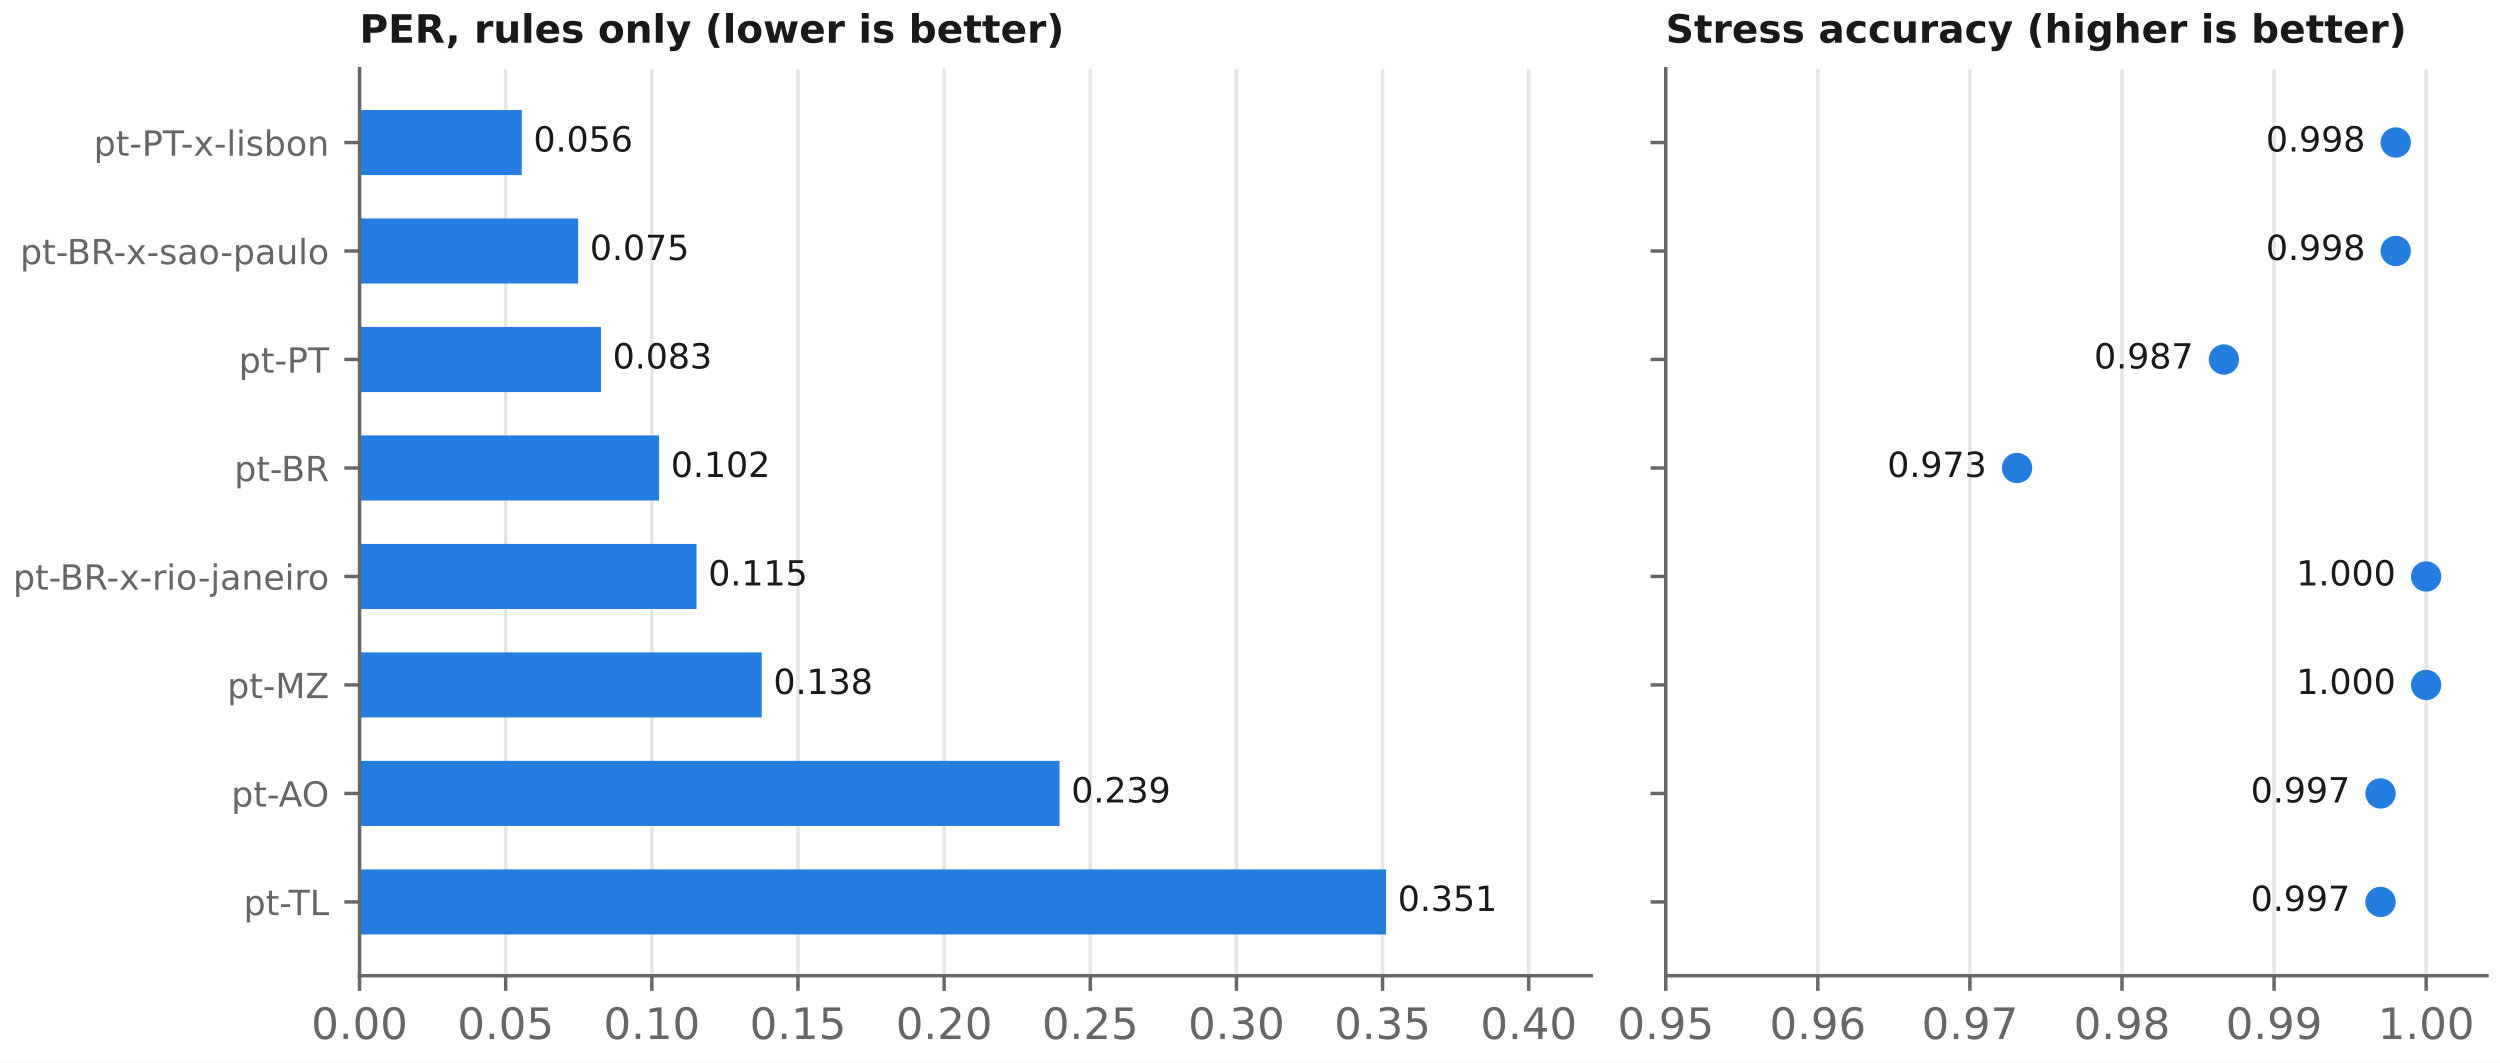
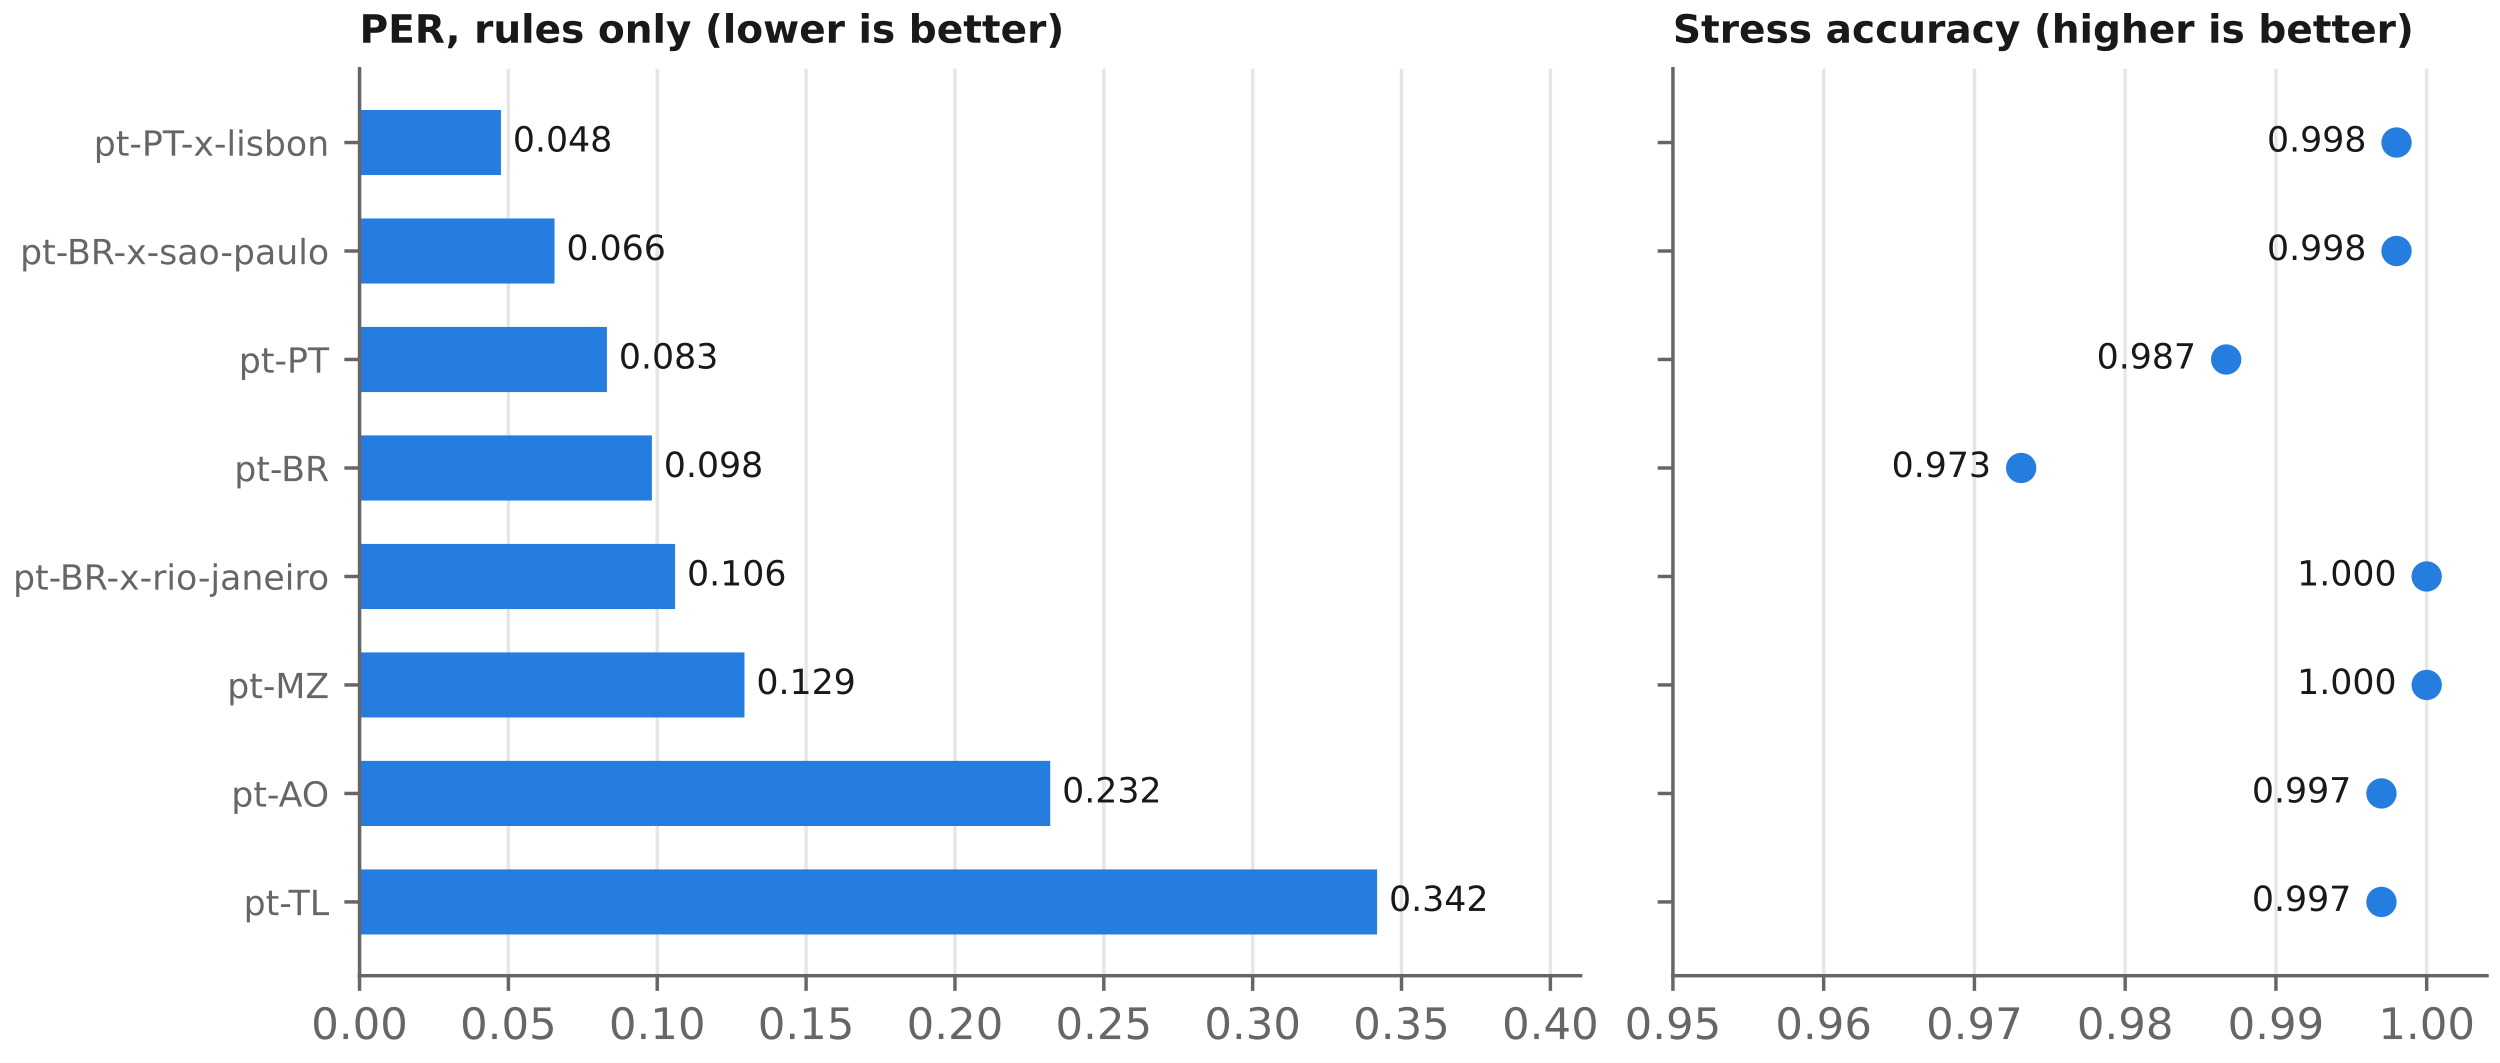
<svg xmlns="http://www.w3.org/2000/svg" xmlns:xlink="http://www.w3.org/1999/xlink" width="576pt" height="244.8pt" viewBox="0 0 576 244.8" version="1.1">
  <defs>
    <style type="text/css">*{stroke-linejoin: round; stroke-linecap: butt}</style>
  </defs>
  <g id="figure_1">
    <g id="patch_1">
      <path d="M 0 244.8  L 576 244.8  L 576 0  L 0 0  z " style="fill: #ffffff" />
    </g>
    <g id="axes_1">
      <g id="patch_2">
-         <path d="M 82.836 224.8  L 366.654 224.8  L 366.654 15.839  L 82.836 15.839  z " style="fill: #ffffff" />
+         <path d="M 82.836 224.8  L 364.176 224.8  L 364.176 15.839  L 82.836 15.839  z " style="fill: #ffffff" />
      </g>
      <g id="matplotlib.axis_1">
        <g id="xtick_1">
          <g id="line2d_1">
-             <path d="M 82.836 224.8  L 82.836 15.839  " clip-path="url(#pa067309604)" style="fill: none; stroke: #e6e6e6; stroke-width: 0.8; stroke-linecap: square" />
+             <path d="M 82.836 224.8  L 82.836 15.839  " clip-path="url(#p4ce81a3089)" style="fill: none; stroke: #e6e6e6; stroke-width: 0.8; stroke-linecap: square" />
          </g>
          <g id="line2d_2">
            <defs>
              <path id="m0db574f044" d="M 0 0  L 0 3.5  " style="stroke: #666666; stroke-width: 0.8" />
            </defs>
            <g>
              <use xlink:href="#m0db574f044" x="82.836" y="224.8" style="fill: #666666; stroke: #666666; stroke-width: 0.8" />
            </g>
          </g>
          <g id="text_1">
            <text style="font-size: 10px; font-family: 'DejaVu Sans', 'Bitstream Vera Sans', 'Computer Modern Sans Serif', 'Lucida Grande', 'Verdana', 'Geneva', 'Lucid', 'Arial', 'Helvetica', 'Avant Garde', sans-serif; text-anchor: middle; fill: #666666" x="82.836" y="239.397" transform="rotate(-0 82.83649 239.3974)">0.00</text>
          </g>
        </g>
        <g id="xtick_2">
          <g id="line2d_3">
-             <path d="M 116.509 224.8  L 116.509 15.839  " clip-path="url(#pa067309604)" style="fill: none; stroke: #e6e6e6; stroke-width: 0.8; stroke-linecap: square" />
+             <path d="M 117.133 224.8  L 117.133 15.839  " clip-path="url(#p4ce81a3089)" style="fill: none; stroke: #e6e6e6; stroke-width: 0.8; stroke-linecap: square" />
          </g>
          <g id="line2d_4">
            <g>
-               <use xlink:href="#m0db574f044" x="116.509" y="224.8" style="fill: #666666; stroke: #666666; stroke-width: 0.8" />
+               <use xlink:href="#m0db574f044" x="117.133" y="224.8" style="fill: #666666; stroke: #666666; stroke-width: 0.8" />
            </g>
          </g>
          <g id="text_2">
-             <text style="font-size: 10px; font-family: 'DejaVu Sans', 'Bitstream Vera Sans', 'Computer Modern Sans Serif', 'Lucida Grande', 'Verdana', 'Geneva', 'Lucid', 'Arial', 'Helvetica', 'Avant Garde', sans-serif; text-anchor: middle; fill: #666666" x="116.509" y="239.397" transform="rotate(-0 116.5089 239.3974)">0.05</text>
+             <text style="font-size: 10px; font-family: 'DejaVu Sans', 'Bitstream Vera Sans', 'Computer Modern Sans Serif', 'Lucida Grande', 'Verdana', 'Geneva', 'Lucid', 'Arial', 'Helvetica', 'Avant Garde', sans-serif; text-anchor: middle; fill: #666666" x="117.133" y="239.397" transform="rotate(-0 117.1328 239.3974)">0.05</text>
          </g>
        </g>
        <g id="xtick_3">
          <g id="line2d_5">
-             <path d="M 150.181 224.8  L 150.181 15.839  " clip-path="url(#pa067309604)" style="fill: none; stroke: #e6e6e6; stroke-width: 0.8; stroke-linecap: square" />
+             <path d="M 151.429 224.8  L 151.429 15.839  " clip-path="url(#p4ce81a3089)" style="fill: none; stroke: #e6e6e6; stroke-width: 0.8; stroke-linecap: square" />
          </g>
          <g id="line2d_6">
            <g>
-               <use xlink:href="#m0db574f044" x="150.181" y="224.8" style="fill: #666666; stroke: #666666; stroke-width: 0.8" />
+               <use xlink:href="#m0db574f044" x="151.429" y="224.8" style="fill: #666666; stroke: #666666; stroke-width: 0.8" />
            </g>
          </g>
          <g id="text_3">
-             <text style="font-size: 10px; font-family: 'DejaVu Sans', 'Bitstream Vera Sans', 'Computer Modern Sans Serif', 'Lucida Grande', 'Verdana', 'Geneva', 'Lucid', 'Arial', 'Helvetica', 'Avant Garde', sans-serif; text-anchor: middle; fill: #666666" x="150.181" y="239.397" transform="rotate(-0 150.1813 239.3974)">0.10</text>
+             <text style="font-size: 10px; font-family: 'DejaVu Sans', 'Bitstream Vera Sans', 'Computer Modern Sans Serif', 'Lucida Grande', 'Verdana', 'Geneva', 'Lucid', 'Arial', 'Helvetica', 'Avant Garde', sans-serif; text-anchor: middle; fill: #666666" x="151.429" y="239.397" transform="rotate(-0 151.4291 239.3974)">0.10</text>
          </g>
        </g>
        <g id="xtick_4">
          <g id="line2d_7">
-             <path d="M 183.854 224.8  L 183.854 15.839  " clip-path="url(#pa067309604)" style="fill: none; stroke: #e6e6e6; stroke-width: 0.8; stroke-linecap: square" />
+             <path d="M 185.725 224.8  L 185.725 15.839  " clip-path="url(#p4ce81a3089)" style="fill: none; stroke: #e6e6e6; stroke-width: 0.8; stroke-linecap: square" />
          </g>
          <g id="line2d_8">
            <g>
-               <use xlink:href="#m0db574f044" x="183.854" y="224.8" style="fill: #666666; stroke: #666666; stroke-width: 0.8" />
+               <use xlink:href="#m0db574f044" x="185.725" y="224.8" style="fill: #666666; stroke: #666666; stroke-width: 0.8" />
            </g>
          </g>
          <g id="text_4">
-             <text style="font-size: 10px; font-family: 'DejaVu Sans', 'Bitstream Vera Sans', 'Computer Modern Sans Serif', 'Lucida Grande', 'Verdana', 'Geneva', 'Lucid', 'Arial', 'Helvetica', 'Avant Garde', sans-serif; text-anchor: middle; fill: #666666" x="183.854" y="239.397" transform="rotate(-0 183.8537 239.3974)">0.15</text>
+             <text style="font-size: 10px; font-family: 'DejaVu Sans', 'Bitstream Vera Sans', 'Computer Modern Sans Serif', 'Lucida Grande', 'Verdana', 'Geneva', 'Lucid', 'Arial', 'Helvetica', 'Avant Garde', sans-serif; text-anchor: middle; fill: #666666" x="185.725" y="239.397" transform="rotate(-0 185.7254 239.3974)">0.15</text>
          </g>
        </g>
        <g id="xtick_5">
          <g id="line2d_9">
-             <path d="M 217.526 224.8  L 217.526 15.839  " clip-path="url(#pa067309604)" style="fill: none; stroke: #e6e6e6; stroke-width: 0.8; stroke-linecap: square" />
+             <path d="M 220.022 224.8  L 220.022 15.839  " clip-path="url(#p4ce81a3089)" style="fill: none; stroke: #e6e6e6; stroke-width: 0.8; stroke-linecap: square" />
          </g>
          <g id="line2d_10">
            <g>
-               <use xlink:href="#m0db574f044" x="217.526" y="224.8" style="fill: #666666; stroke: #666666; stroke-width: 0.8" />
+               <use xlink:href="#m0db574f044" x="220.022" y="224.8" style="fill: #666666; stroke: #666666; stroke-width: 0.8" />
            </g>
          </g>
          <g id="text_5">
-             <text style="font-size: 10px; font-family: 'DejaVu Sans', 'Bitstream Vera Sans', 'Computer Modern Sans Serif', 'Lucida Grande', 'Verdana', 'Geneva', 'Lucid', 'Arial', 'Helvetica', 'Avant Garde', sans-serif; text-anchor: middle; fill: #666666" x="217.526" y="239.397" transform="rotate(-0 217.5261 239.3974)">0.20</text>
+             <text style="font-size: 10px; font-family: 'DejaVu Sans', 'Bitstream Vera Sans', 'Computer Modern Sans Serif', 'Lucida Grande', 'Verdana', 'Geneva', 'Lucid', 'Arial', 'Helvetica', 'Avant Garde', sans-serif; text-anchor: middle; fill: #666666" x="220.022" y="239.397" transform="rotate(-0 220.0217 239.3974)">0.20</text>
          </g>
        </g>
        <g id="xtick_6">
          <g id="line2d_11">
-             <path d="M 251.199 224.8  L 251.199 15.839  " clip-path="url(#pa067309604)" style="fill: none; stroke: #e6e6e6; stroke-width: 0.8; stroke-linecap: square" />
+             <path d="M 254.318 224.8  L 254.318 15.839  " clip-path="url(#p4ce81a3089)" style="fill: none; stroke: #e6e6e6; stroke-width: 0.8; stroke-linecap: square" />
          </g>
          <g id="line2d_12">
            <g>
-               <use xlink:href="#m0db574f044" x="251.199" y="224.8" style="fill: #666666; stroke: #666666; stroke-width: 0.8" />
+               <use xlink:href="#m0db574f044" x="254.318" y="224.8" style="fill: #666666; stroke: #666666; stroke-width: 0.8" />
            </g>
          </g>
          <g id="text_6">
-             <text style="font-size: 10px; font-family: 'DejaVu Sans', 'Bitstream Vera Sans', 'Computer Modern Sans Serif', 'Lucida Grande', 'Verdana', 'Geneva', 'Lucid', 'Arial', 'Helvetica', 'Avant Garde', sans-serif; text-anchor: middle; fill: #666666" x="251.199" y="239.397" transform="rotate(-0 251.1985 239.3974)">0.25</text>
+             <text style="font-size: 10px; font-family: 'DejaVu Sans', 'Bitstream Vera Sans', 'Computer Modern Sans Serif', 'Lucida Grande', 'Verdana', 'Geneva', 'Lucid', 'Arial', 'Helvetica', 'Avant Garde', sans-serif; text-anchor: middle; fill: #666666" x="254.318" y="239.397" transform="rotate(-0 254.318 239.3974)">0.25</text>
          </g>
        </g>
        <g id="xtick_7">
          <g id="line2d_13">
-             <path d="M 284.871 224.8  L 284.871 15.839  " clip-path="url(#pa067309604)" style="fill: none; stroke: #e6e6e6; stroke-width: 0.8; stroke-linecap: square" />
+             <path d="M 288.614 224.8  L 288.614 15.839  " clip-path="url(#p4ce81a3089)" style="fill: none; stroke: #e6e6e6; stroke-width: 0.8; stroke-linecap: square" />
          </g>
          <g id="line2d_14">
            <g>
-               <use xlink:href="#m0db574f044" x="284.871" y="224.8" style="fill: #666666; stroke: #666666; stroke-width: 0.8" />
+               <use xlink:href="#m0db574f044" x="288.614" y="224.8" style="fill: #666666; stroke: #666666; stroke-width: 0.8" />
            </g>
          </g>
          <g id="text_7">
-             <text style="font-size: 10px; font-family: 'DejaVu Sans', 'Bitstream Vera Sans', 'Computer Modern Sans Serif', 'Lucida Grande', 'Verdana', 'Geneva', 'Lucid', 'Arial', 'Helvetica', 'Avant Garde', sans-serif; text-anchor: middle; fill: #666666" x="284.871" y="239.397" transform="rotate(-0 284.8709 239.3974)">0.30</text>
+             <text style="font-size: 10px; font-family: 'DejaVu Sans', 'Bitstream Vera Sans', 'Computer Modern Sans Serif', 'Lucida Grande', 'Verdana', 'Geneva', 'Lucid', 'Arial', 'Helvetica', 'Avant Garde', sans-serif; text-anchor: middle; fill: #666666" x="288.614" y="239.397" transform="rotate(-0 288.6143 239.3974)">0.30</text>
          </g>
        </g>
        <g id="xtick_8">
          <g id="line2d_15">
-             <path d="M 318.543 224.8  L 318.543 15.839  " clip-path="url(#pa067309604)" style="fill: none; stroke: #e6e6e6; stroke-width: 0.8; stroke-linecap: square" />
+             <path d="M 322.911 224.8  L 322.911 15.839  " clip-path="url(#p4ce81a3089)" style="fill: none; stroke: #e6e6e6; stroke-width: 0.8; stroke-linecap: square" />
          </g>
          <g id="line2d_16">
            <g>
-               <use xlink:href="#m0db574f044" x="318.543" y="224.8" style="fill: #666666; stroke: #666666; stroke-width: 0.8" />
+               <use xlink:href="#m0db574f044" x="322.911" y="224.8" style="fill: #666666; stroke: #666666; stroke-width: 0.8" />
            </g>
          </g>
          <g id="text_8">
-             <text style="font-size: 10px; font-family: 'DejaVu Sans', 'Bitstream Vera Sans', 'Computer Modern Sans Serif', 'Lucida Grande', 'Verdana', 'Geneva', 'Lucid', 'Arial', 'Helvetica', 'Avant Garde', sans-serif; text-anchor: middle; fill: #666666" x="318.543" y="239.397" transform="rotate(-0 318.5433 239.3974)">0.35</text>
+             <text style="font-size: 10px; font-family: 'DejaVu Sans', 'Bitstream Vera Sans', 'Computer Modern Sans Serif', 'Lucida Grande', 'Verdana', 'Geneva', 'Lucid', 'Arial', 'Helvetica', 'Avant Garde', sans-serif; text-anchor: middle; fill: #666666" x="322.911" y="239.397" transform="rotate(-0 322.9106 239.3974)">0.35</text>
          </g>
        </g>
        <g id="xtick_9">
          <g id="line2d_17">
-             <path d="M 352.216 224.8  L 352.216 15.839  " clip-path="url(#pa067309604)" style="fill: none; stroke: #e6e6e6; stroke-width: 0.8; stroke-linecap: square" />
+             <path d="M 357.207 224.8  L 357.207 15.839  " clip-path="url(#p4ce81a3089)" style="fill: none; stroke: #e6e6e6; stroke-width: 0.8; stroke-linecap: square" />
          </g>
          <g id="line2d_18">
            <g>
-               <use xlink:href="#m0db574f044" x="352.216" y="224.8" style="fill: #666666; stroke: #666666; stroke-width: 0.8" />
+               <use xlink:href="#m0db574f044" x="357.207" y="224.8" style="fill: #666666; stroke: #666666; stroke-width: 0.8" />
            </g>
          </g>
          <g id="text_9">
-             <text style="font-size: 10px; font-family: 'DejaVu Sans', 'Bitstream Vera Sans', 'Computer Modern Sans Serif', 'Lucida Grande', 'Verdana', 'Geneva', 'Lucid', 'Arial', 'Helvetica', 'Avant Garde', sans-serif; text-anchor: middle; fill: #666666" x="352.216" y="239.397" transform="rotate(-0 352.2157 239.3974)">0.40</text>
+             <text style="font-size: 10px; font-family: 'DejaVu Sans', 'Bitstream Vera Sans', 'Computer Modern Sans Serif', 'Lucida Grande', 'Verdana', 'Geneva', 'Lucid', 'Arial', 'Helvetica', 'Avant Garde', sans-serif; text-anchor: middle; fill: #666666" x="357.207" y="239.397" transform="rotate(-0 357.2069 239.3974)">0.40</text>
          </g>
        </g>
      </g>
      <g id="matplotlib.axis_2">
        <g id="ytick_1">
          <g id="line2d_19">
            <defs>
              <path id="m9a97e96fcf" d="M 0 0  L -3.5 0  " style="stroke: #666666; stroke-width: 0.8" />
            </defs>
            <g>
              <use xlink:href="#m9a97e96fcf" x="82.836" y="32.836" style="fill: #666666; stroke: #666666; stroke-width: 0.8" />
            </g>
          </g>
          <g id="text_10">
            <text style="font-size: 8px; font-family: 'DejaVu Sans', 'Bitstream Vera Sans', 'Computer Modern Sans Serif', 'Lucida Grande', 'Verdana', 'Geneva', 'Lucid', 'Arial', 'Helvetica', 'Avant Garde', sans-serif; text-anchor: end; fill: #666666" x="75.836" y="35.875" transform="rotate(-0 75.83649 35.87503)">pt-PT-x-lisbon</text>
          </g>
        </g>
        <g id="ytick_2">
          <g id="line2d_20">
            <g>
              <use xlink:href="#m9a97e96fcf" x="82.836" y="57.831" style="fill: #666666; stroke: #666666; stroke-width: 0.8" />
            </g>
          </g>
          <g id="text_11">
            <text style="font-size: 8px; font-family: 'DejaVu Sans', 'Bitstream Vera Sans', 'Computer Modern Sans Serif', 'Lucida Grande', 'Verdana', 'Geneva', 'Lucid', 'Arial', 'Helvetica', 'Avant Garde', sans-serif; text-anchor: end; fill: #666666" x="75.836" y="60.87" transform="rotate(-0 75.83649 60.87036)">pt-BR-x-sao-paulo</text>
          </g>
        </g>
        <g id="ytick_3">
          <g id="line2d_21">
            <g>
              <use xlink:href="#m9a97e96fcf" x="82.836" y="82.826" style="fill: #666666; stroke: #666666; stroke-width: 0.8" />
            </g>
          </g>
          <g id="text_12">
            <text style="font-size: 8px; font-family: 'DejaVu Sans', 'Bitstream Vera Sans', 'Computer Modern Sans Serif', 'Lucida Grande', 'Verdana', 'Geneva', 'Lucid', 'Arial', 'Helvetica', 'Avant Garde', sans-serif; text-anchor: end; fill: #666666" x="75.836" y="85.865" transform="rotate(-0 75.83649 85.86537)">pt-PT</text>
          </g>
        </g>
        <g id="ytick_4">
          <g id="line2d_22">
            <g>
              <use xlink:href="#m9a97e96fcf" x="82.836" y="107.822" style="fill: #666666; stroke: #666666; stroke-width: 0.8" />
            </g>
          </g>
          <g id="text_13">
            <text style="font-size: 8px; font-family: 'DejaVu Sans', 'Bitstream Vera Sans', 'Computer Modern Sans Serif', 'Lucida Grande', 'Verdana', 'Geneva', 'Lucid', 'Arial', 'Helvetica', 'Avant Garde', sans-serif; text-anchor: end; fill: #666666" x="75.836" y="110.861" transform="rotate(-0 75.83649 110.8607)">pt-BR</text>
          </g>
        </g>
        <g id="ytick_5">
          <g id="line2d_23">
            <g>
              <use xlink:href="#m9a97e96fcf" x="82.836" y="132.817" style="fill: #666666; stroke: #666666; stroke-width: 0.8" />
            </g>
          </g>
          <g id="text_14">
            <text style="font-size: 8px; font-family: 'DejaVu Sans', 'Bitstream Vera Sans', 'Computer Modern Sans Serif', 'Lucida Grande', 'Verdana', 'Geneva', 'Lucid', 'Arial', 'Helvetica', 'Avant Garde', sans-serif; text-anchor: end; fill: #666666" x="75.836" y="135.856" transform="rotate(-0 75.83649 135.8563)">pt-BR-x-rio-janeiro</text>
          </g>
        </g>
        <g id="ytick_6">
          <g id="line2d_24">
            <g>
              <use xlink:href="#m9a97e96fcf" x="82.836" y="157.812" style="fill: #666666; stroke: #666666; stroke-width: 0.8" />
            </g>
          </g>
          <g id="text_15">
            <text style="font-size: 8px; font-family: 'DejaVu Sans', 'Bitstream Vera Sans', 'Computer Modern Sans Serif', 'Lucida Grande', 'Verdana', 'Geneva', 'Lucid', 'Arial', 'Helvetica', 'Avant Garde', sans-serif; text-anchor: end; fill: #666666" x="75.836" y="160.851" transform="rotate(-0 75.83649 160.8513)">pt-MZ</text>
          </g>
        </g>
        <g id="ytick_7">
          <g id="line2d_25">
            <g>
              <use xlink:href="#m9a97e96fcf" x="82.836" y="182.808" style="fill: #666666; stroke: #666666; stroke-width: 0.8" />
            </g>
          </g>
          <g id="text_16">
            <text style="font-size: 8px; font-family: 'DejaVu Sans', 'Bitstream Vera Sans', 'Computer Modern Sans Serif', 'Lucida Grande', 'Verdana', 'Geneva', 'Lucid', 'Arial', 'Helvetica', 'Avant Garde', sans-serif; text-anchor: end; fill: #666666" x="75.836" y="185.847" transform="rotate(-0 75.83649 185.8467)">pt-AO</text>
          </g>
        </g>
        <g id="ytick_8">
          <g id="line2d_26">
            <g>
              <use xlink:href="#m9a97e96fcf" x="82.836" y="207.803" style="fill: #666666; stroke: #666666; stroke-width: 0.8" />
            </g>
          </g>
          <g id="text_17">
            <text style="font-size: 8px; font-family: 'DejaVu Sans', 'Bitstream Vera Sans', 'Computer Modern Sans Serif', 'Lucida Grande', 'Verdana', 'Geneva', 'Lucid', 'Arial', 'Helvetica', 'Avant Garde', sans-serif; text-anchor: end; fill: #666666" x="75.836" y="210.842" transform="rotate(-0 75.83649 210.842)">pt-TL</text>
          </g>
        </g>
      </g>
      <g id="patch_3">
-         <path d="M 82.836 25.337  L 120.213 25.337  L 120.213 40.334  L 82.836 40.334  z " clip-path="url(#pa067309604)" style="fill: #257de0" />
+         <path d="M 82.836 25.337  L 115.418 25.337  L 115.418 40.334  L 82.836 40.334  z " clip-path="url(#p4ce81a3089)" style="fill: #257de0" />
      </g>
      <g id="patch_4">
-         <path d="M 82.836 50.332  L 133.21 50.332  L 133.21 65.33  L 82.836 65.33  z " clip-path="url(#pa067309604)" style="fill: #257de0" />
+         <path d="M 82.836 50.332  L 127.765 50.332  L 127.765 65.33  L 82.836 65.33  z " clip-path="url(#p4ce81a3089)" style="fill: #257de0" />
      </g>
      <g id="patch_5">
-         <path d="M 82.836 75.328  L 138.463 75.328  L 138.463 90.325  L 82.836 90.325  z " clip-path="url(#pa067309604)" style="fill: #257de0" />
+         <path d="M 82.836 75.328  L 139.837 75.328  L 139.837 90.325  L 82.836 90.325  z " clip-path="url(#p4ce81a3089)" style="fill: #257de0" />
      </g>
      <g id="patch_6">
-         <path d="M 82.836 100.323  L 151.865 100.323  L 151.865 115.32  L 82.836 115.32  z " clip-path="url(#pa067309604)" style="fill: #257de0" />
+         <path d="M 82.836 100.323  L 150.194 100.323  L 150.194 115.32  L 82.836 115.32  z " clip-path="url(#p4ce81a3089)" style="fill: #257de0" />
      </g>
      <g id="patch_7">
-         <path d="M 82.836 125.318  L 160.485 125.318  L 160.485 140.316  L 82.836 140.316  z " clip-path="url(#pa067309604)" style="fill: #257de0" />
+         <path d="M 82.836 125.318  L 155.545 125.318  L 155.545 140.316  L 82.836 140.316  z " clip-path="url(#p4ce81a3089)" style="fill: #257de0" />
      </g>
      <g id="patch_8">
-         <path d="M 82.836 150.314  L 175.503 150.314  L 175.503 165.311  L 82.836 165.311  z " clip-path="url(#pa067309604)" style="fill: #257de0" />
+         <path d="M 82.836 150.314  L 171.527 150.314  L 171.527 165.311  L 82.836 165.311  z " clip-path="url(#p4ce81a3089)" style="fill: #257de0" />
      </g>
      <g id="patch_9">
-         <path d="M 82.836 175.309  L 244.127 175.309  L 244.127 190.306  L 82.836 190.306  z " clip-path="url(#pa067309604)" style="fill: #257de0" />
+         <path d="M 82.836 175.309  L 241.971 175.309  L 241.971 190.306  L 82.836 190.306  z " clip-path="url(#p4ce81a3089)" style="fill: #257de0" />
      </g>
      <g id="patch_10">
-         <path d="M 82.836 200.304  L 319.351 200.304  L 319.351 215.302  L 82.836 215.302  z " clip-path="url(#pa067309604)" style="fill: #257de0" />
+         <path d="M 82.836 200.304  L 317.286 200.304  L 317.286 215.302  L 82.836 215.302  z " clip-path="url(#p4ce81a3089)" style="fill: #257de0" />
      </g>
      <g id="patch_11">
        <path d="M 82.836 224.8  L 82.836 15.839  " style="fill: none; stroke: #666666; stroke-width: 0.8; stroke-linejoin: miter; stroke-linecap: square" />
      </g>
      <g id="patch_12">
-         <path d="M 82.836 224.8  L 366.654 224.8  " style="fill: none; stroke: #666666; stroke-width: 0.8; stroke-linejoin: miter; stroke-linecap: square" />
+         <path d="M 82.836 224.8  L 364.176 224.8  " style="fill: none; stroke: #666666; stroke-width: 0.8; stroke-linejoin: miter; stroke-linecap: square" />
      </g>
      <g id="text_18">
-         <text style="font-size: 8px; font-family: 'DejaVu Sans', 'Bitstream Vera Sans', 'Computer Modern Sans Serif', 'Lucida Grande', 'Verdana', 'Geneva', 'Lucid', 'Arial', 'Helvetica', 'Avant Garde', sans-serif; text-anchor: start; fill: #191919" x="122.907" y="34.914" transform="rotate(-0 122.9067 34.91378)">0.056</text>
+         <text style="font-size: 8px; font-family: 'DejaVu Sans', 'Bitstream Vera Sans', 'Computer Modern Sans Serif', 'Lucida Grande', 'Verdana', 'Geneva', 'Lucid', 'Arial', 'Helvetica', 'Avant Garde', sans-serif; text-anchor: start; fill: #191919" x="118.162" y="34.914" transform="rotate(-0 118.1617 34.91378)">0.048</text>
      </g>
      <g id="text_19">
-         <text style="font-size: 8px; font-family: 'DejaVu Sans', 'Bitstream Vera Sans', 'Computer Modern Sans Serif', 'Lucida Grande', 'Verdana', 'Geneva', 'Lucid', 'Arial', 'Helvetica', 'Avant Garde', sans-serif; text-anchor: start; fill: #191919" x="135.904" y="59.909" transform="rotate(-0 135.9042 59.90911)">0.075</text>
+         <text style="font-size: 8px; font-family: 'DejaVu Sans', 'Bitstream Vera Sans', 'Computer Modern Sans Serif', 'Lucida Grande', 'Verdana', 'Geneva', 'Lucid', 'Arial', 'Helvetica', 'Avant Garde', sans-serif; text-anchor: start; fill: #191919" x="130.508" y="59.909" transform="rotate(-0 130.5083 59.90911)">0.066</text>
      </g>
      <g id="text_20">
-         <text style="font-size: 8px; font-family: 'DejaVu Sans', 'Bitstream Vera Sans', 'Computer Modern Sans Serif', 'Lucida Grande', 'Verdana', 'Geneva', 'Lucid', 'Arial', 'Helvetica', 'Avant Garde', sans-serif; text-anchor: start; fill: #191919" x="141.157" y="84.904" transform="rotate(-0 141.1571 84.90443)">0.083</text>
+         <text style="font-size: 8px; font-family: 'DejaVu Sans', 'Bitstream Vera Sans', 'Computer Modern Sans Serif', 'Lucida Grande', 'Verdana', 'Geneva', 'Lucid', 'Arial', 'Helvetica', 'Avant Garde', sans-serif; text-anchor: start; fill: #191919" x="142.581" y="84.904" transform="rotate(-0 142.5806 84.90443)">0.083</text>
      </g>
      <g id="text_21">
-         <text style="font-size: 8px; font-family: 'DejaVu Sans', 'Bitstream Vera Sans', 'Computer Modern Sans Serif', 'Lucida Grande', 'Verdana', 'Geneva', 'Lucid', 'Arial', 'Helvetica', 'Avant Garde', sans-serif; text-anchor: start; fill: #191919" x="154.559" y="109.9" transform="rotate(-0 154.5587 109.8998)">0.102</text>
+         <text style="font-size: 8px; font-family: 'DejaVu Sans', 'Bitstream Vera Sans', 'Computer Modern Sans Serif', 'Lucida Grande', 'Verdana', 'Geneva', 'Lucid', 'Arial', 'Helvetica', 'Avant Garde', sans-serif; text-anchor: start; fill: #191919" x="152.938" y="109.9" transform="rotate(-0 152.9381 109.8998)">0.098</text>
      </g>
      <g id="text_22">
-         <text style="font-size: 8px; font-family: 'DejaVu Sans', 'Bitstream Vera Sans', 'Computer Modern Sans Serif', 'Lucida Grande', 'Verdana', 'Geneva', 'Lucid', 'Arial', 'Helvetica', 'Avant Garde', sans-serif; text-anchor: start; fill: #191919" x="163.179" y="134.895" transform="rotate(-0 163.1789 134.8951)">0.115</text>
+         <text style="font-size: 8px; font-family: 'DejaVu Sans', 'Bitstream Vera Sans', 'Computer Modern Sans Serif', 'Lucida Grande', 'Verdana', 'Geneva', 'Lucid', 'Arial', 'Helvetica', 'Avant Garde', sans-serif; text-anchor: start; fill: #191919" x="158.288" y="134.895" transform="rotate(-0 158.2884 134.8951)">0.106</text>
      </g>
      <g id="text_23">
-         <text style="font-size: 8px; font-family: 'DejaVu Sans', 'Bitstream Vera Sans', 'Computer Modern Sans Serif', 'Lucida Grande', 'Verdana', 'Geneva', 'Lucid', 'Arial', 'Helvetica', 'Avant Garde', sans-serif; text-anchor: start; fill: #191919" x="178.197" y="159.89" transform="rotate(-0 178.1967 159.8904)">0.138</text>
+         <text style="font-size: 8px; font-family: 'DejaVu Sans', 'Bitstream Vera Sans', 'Computer Modern Sans Serif', 'Lucida Grande', 'Verdana', 'Geneva', 'Lucid', 'Arial', 'Helvetica', 'Avant Garde', sans-serif; text-anchor: start; fill: #191919" x="174.27" y="159.89" transform="rotate(-0 174.2704 159.8904)">0.129</text>
      </g>
      <g id="text_24">
-         <text style="font-size: 8px; font-family: 'DejaVu Sans', 'Bitstream Vera Sans', 'Computer Modern Sans Serif', 'Lucida Grande', 'Verdana', 'Geneva', 'Lucid', 'Arial', 'Helvetica', 'Avant Garde', sans-serif; text-anchor: start; fill: #191919" x="246.821" y="184.886" transform="rotate(-0 246.8211 184.8857)">0.239</text>
+         <text style="font-size: 8px; font-family: 'DejaVu Sans', 'Bitstream Vera Sans', 'Computer Modern Sans Serif', 'Lucida Grande', 'Verdana', 'Geneva', 'Lucid', 'Arial', 'Helvetica', 'Avant Garde', sans-serif; text-anchor: start; fill: #191919" x="244.715" y="184.886" transform="rotate(-0 244.715 184.8857)">0.232</text>
      </g>
      <g id="text_25">
-         <text style="font-size: 8px; font-family: 'DejaVu Sans', 'Bitstream Vera Sans', 'Computer Modern Sans Serif', 'Lucida Grande', 'Verdana', 'Geneva', 'Lucid', 'Arial', 'Helvetica', 'Avant Garde', sans-serif; text-anchor: start; fill: #191919" x="322.045" y="209.881" transform="rotate(-0 322.0453 209.8811)">0.351</text>
+         <text style="font-size: 8px; font-family: 'DejaVu Sans', 'Bitstream Vera Sans', 'Computer Modern Sans Serif', 'Lucida Grande', 'Verdana', 'Geneva', 'Lucid', 'Arial', 'Helvetica', 'Avant Garde', sans-serif; text-anchor: start; fill: #191919" x="320.03" y="209.881" transform="rotate(-0 320.0297 209.8811)">0.342</text>
      </g>
      <g id="text_26">
        <text style="font-weight: 700; font-size: 9px; font-family: 'DejaVu Sans', 'Bitstream Vera Sans', 'Computer Modern Sans Serif', 'Lucida Grande', 'Verdana', 'Geneva', 'Lucid', 'Arial', 'Helvetica', 'Avant Garde', sans-serif; text-anchor: start; fill: #191919" x="82.836" y="9.839" transform="rotate(-0 82.83649 9.838834)">PER, rules only (lower is better)</text>
      </g>
    </g>
    <g id="axes_2">
      <g id="patch_13">
-         <path d="M 383.788 224.8  L 573 224.8  L 573 15.839  L 383.788 15.839  z " style="fill: #ffffff" />
+         <path d="M 385.44 224.8  L 573 224.8  L 573 15.839  L 385.44 15.839  z " style="fill: #ffffff" />
      </g>
      <g id="matplotlib.axis_3">
        <g id="xtick_10">
          <g id="line2d_27">
-             <path d="M 383.788 224.8  L 383.788 15.839  " clip-path="url(#paff09547ee)" style="fill: none; stroke: #e6e6e6; stroke-width: 0.8; stroke-linecap: square" />
+             <path d="M 385.44 224.8  L 385.44 15.839  " clip-path="url(#pd6e29b06e7)" style="fill: none; stroke: #e6e6e6; stroke-width: 0.8; stroke-linecap: square" />
          </g>
          <g id="line2d_28">
            <g>
-               <use xlink:href="#m0db574f044" x="383.788" y="224.8" style="fill: #666666; stroke: #666666; stroke-width: 0.8" />
+               <use xlink:href="#m0db574f044" x="385.44" y="224.8" style="fill: #666666; stroke: #666666; stroke-width: 0.8" />
            </g>
          </g>
          <g id="text_27">
-             <text style="font-size: 10px; font-family: 'DejaVu Sans', 'Bitstream Vera Sans', 'Computer Modern Sans Serif', 'Lucida Grande', 'Verdana', 'Geneva', 'Lucid', 'Arial', 'Helvetica', 'Avant Garde', sans-serif; text-anchor: middle; fill: #666666" x="383.788" y="239.397" transform="rotate(-0 383.7878 239.3974)">0.95</text>
+             <text style="font-size: 10px; font-family: 'DejaVu Sans', 'Bitstream Vera Sans', 'Computer Modern Sans Serif', 'Lucida Grande', 'Verdana', 'Geneva', 'Lucid', 'Arial', 'Helvetica', 'Avant Garde', sans-serif; text-anchor: middle; fill: #666666" x="385.44" y="239.397" transform="rotate(-0 385.4401 239.3974)">0.95</text>
          </g>
        </g>
        <g id="xtick_11">
          <g id="line2d_29">
-             <path d="M 418.827 224.8  L 418.827 15.839  " clip-path="url(#paff09547ee)" style="fill: none; stroke: #e6e6e6; stroke-width: 0.8; stroke-linecap: square" />
+             <path d="M 420.173 224.8  L 420.173 15.839  " clip-path="url(#pd6e29b06e7)" style="fill: none; stroke: #e6e6e6; stroke-width: 0.8; stroke-linecap: square" />
          </g>
          <g id="line2d_30">
            <g>
-               <use xlink:href="#m0db574f044" x="418.827" y="224.8" style="fill: #666666; stroke: #666666; stroke-width: 0.8" />
+               <use xlink:href="#m0db574f044" x="420.173" y="224.8" style="fill: #666666; stroke: #666666; stroke-width: 0.8" />
            </g>
          </g>
          <g id="text_28">
-             <text style="font-size: 10px; font-family: 'DejaVu Sans', 'Bitstream Vera Sans', 'Computer Modern Sans Serif', 'Lucida Grande', 'Verdana', 'Geneva', 'Lucid', 'Arial', 'Helvetica', 'Avant Garde', sans-serif; text-anchor: middle; fill: #666666" x="418.827" y="239.397" transform="rotate(-0 418.827 239.3974)">0.96</text>
+             <text style="font-size: 10px; font-family: 'DejaVu Sans', 'Bitstream Vera Sans', 'Computer Modern Sans Serif', 'Lucida Grande', 'Verdana', 'Geneva', 'Lucid', 'Arial', 'Helvetica', 'Avant Garde', sans-serif; text-anchor: middle; fill: #666666" x="420.173" y="239.397" transform="rotate(-0 420.1734 239.3974)">0.96</text>
          </g>
        </g>
        <g id="xtick_12">
          <g id="line2d_31">
-             <path d="M 453.866 224.8  L 453.866 15.839  " clip-path="url(#paff09547ee)" style="fill: none; stroke: #e6e6e6; stroke-width: 0.8; stroke-linecap: square" />
+             <path d="M 454.907 224.8  L 454.907 15.839  " clip-path="url(#pd6e29b06e7)" style="fill: none; stroke: #e6e6e6; stroke-width: 0.8; stroke-linecap: square" />
          </g>
          <g id="line2d_32">
            <g>
-               <use xlink:href="#m0db574f044" x="453.866" y="224.8" style="fill: #666666; stroke: #666666; stroke-width: 0.8" />
+               <use xlink:href="#m0db574f044" x="454.907" y="224.8" style="fill: #666666; stroke: #666666; stroke-width: 0.8" />
            </g>
          </g>
          <g id="text_29">
-             <text style="font-size: 10px; font-family: 'DejaVu Sans', 'Bitstream Vera Sans', 'Computer Modern Sans Serif', 'Lucida Grande', 'Verdana', 'Geneva', 'Lucid', 'Arial', 'Helvetica', 'Avant Garde', sans-serif; text-anchor: middle; fill: #666666" x="453.866" y="239.397" transform="rotate(-0 453.8663 239.3974)">0.97</text>
+             <text style="font-size: 10px; font-family: 'DejaVu Sans', 'Bitstream Vera Sans', 'Computer Modern Sans Serif', 'Lucida Grande', 'Verdana', 'Geneva', 'Lucid', 'Arial', 'Helvetica', 'Avant Garde', sans-serif; text-anchor: middle; fill: #666666" x="454.907" y="239.397" transform="rotate(-0 454.9067 239.3974)">0.97</text>
          </g>
        </g>
        <g id="xtick_13">
          <g id="line2d_33">
-             <path d="M 488.906 224.8  L 488.906 15.839  " clip-path="url(#paff09547ee)" style="fill: none; stroke: #e6e6e6; stroke-width: 0.8; stroke-linecap: square" />
+             <path d="M 489.64 224.8  L 489.64 15.839  " clip-path="url(#pd6e29b06e7)" style="fill: none; stroke: #e6e6e6; stroke-width: 0.8; stroke-linecap: square" />
          </g>
          <g id="line2d_34">
            <g>
-               <use xlink:href="#m0db574f044" x="488.906" y="224.8" style="fill: #666666; stroke: #666666; stroke-width: 0.8" />
+               <use xlink:href="#m0db574f044" x="489.64" y="224.8" style="fill: #666666; stroke: #666666; stroke-width: 0.8" />
            </g>
          </g>
          <g id="text_30">
-             <text style="font-size: 10px; font-family: 'DejaVu Sans', 'Bitstream Vera Sans', 'Computer Modern Sans Serif', 'Lucida Grande', 'Verdana', 'Geneva', 'Lucid', 'Arial', 'Helvetica', 'Avant Garde', sans-serif; text-anchor: middle; fill: #666666" x="488.906" y="239.397" transform="rotate(-0 488.9055 239.3974)">0.98</text>
+             <text style="font-size: 10px; font-family: 'DejaVu Sans', 'Bitstream Vera Sans', 'Computer Modern Sans Serif', 'Lucida Grande', 'Verdana', 'Geneva', 'Lucid', 'Arial', 'Helvetica', 'Avant Garde', sans-serif; text-anchor: middle; fill: #666666" x="489.64" y="239.397" transform="rotate(-0 489.6399 239.3974)">0.98</text>
          </g>
        </g>
        <g id="xtick_14">
          <g id="line2d_35">
-             <path d="M 523.945 224.8  L 523.945 15.839  " clip-path="url(#paff09547ee)" style="fill: none; stroke: #e6e6e6; stroke-width: 0.8; stroke-linecap: square" />
+             <path d="M 524.373 224.8  L 524.373 15.839  " clip-path="url(#pd6e29b06e7)" style="fill: none; stroke: #e6e6e6; stroke-width: 0.8; stroke-linecap: square" />
          </g>
          <g id="line2d_36">
            <g>
-               <use xlink:href="#m0db574f044" x="523.945" y="224.8" style="fill: #666666; stroke: #666666; stroke-width: 0.8" />
+               <use xlink:href="#m0db574f044" x="524.373" y="224.8" style="fill: #666666; stroke: #666666; stroke-width: 0.8" />
            </g>
          </g>
          <g id="text_31">
-             <text style="font-size: 10px; font-family: 'DejaVu Sans', 'Bitstream Vera Sans', 'Computer Modern Sans Serif', 'Lucida Grande', 'Verdana', 'Geneva', 'Lucid', 'Arial', 'Helvetica', 'Avant Garde', sans-serif; text-anchor: middle; fill: #666666" x="523.945" y="239.397" transform="rotate(-0 523.9448 239.3974)">0.99</text>
+             <text style="font-size: 10px; font-family: 'DejaVu Sans', 'Bitstream Vera Sans', 'Computer Modern Sans Serif', 'Lucida Grande', 'Verdana', 'Geneva', 'Lucid', 'Arial', 'Helvetica', 'Avant Garde', sans-serif; text-anchor: middle; fill: #666666" x="524.373" y="239.397" transform="rotate(-0 524.3732 239.3974)">0.99</text>
          </g>
        </g>
        <g id="xtick_15">
          <g id="line2d_37">
-             <path d="M 558.984 224.8  L 558.984 15.839  " clip-path="url(#paff09547ee)" style="fill: none; stroke: #e6e6e6; stroke-width: 0.8; stroke-linecap: square" />
+             <path d="M 559.106 224.8  L 559.106 15.839  " clip-path="url(#pd6e29b06e7)" style="fill: none; stroke: #e6e6e6; stroke-width: 0.8; stroke-linecap: square" />
          </g>
          <g id="line2d_38">
            <g>
-               <use xlink:href="#m0db574f044" x="558.984" y="224.8" style="fill: #666666; stroke: #666666; stroke-width: 0.8" />
+               <use xlink:href="#m0db574f044" x="559.106" y="224.8" style="fill: #666666; stroke: #666666; stroke-width: 0.8" />
            </g>
          </g>
          <g id="text_32">
-             <text style="font-size: 10px; font-family: 'DejaVu Sans', 'Bitstream Vera Sans', 'Computer Modern Sans Serif', 'Lucida Grande', 'Verdana', 'Geneva', 'Lucid', 'Arial', 'Helvetica', 'Avant Garde', sans-serif; text-anchor: middle; fill: #666666" x="558.984" y="239.397" transform="rotate(-0 558.9841 239.3974)">1.00</text>
+             <text style="font-size: 10px; font-family: 'DejaVu Sans', 'Bitstream Vera Sans', 'Computer Modern Sans Serif', 'Lucida Grande', 'Verdana', 'Geneva', 'Lucid', 'Arial', 'Helvetica', 'Avant Garde', sans-serif; text-anchor: middle; fill: #666666" x="559.106" y="239.397" transform="rotate(-0 559.1065 239.3974)">1.00</text>
          </g>
        </g>
      </g>
      <g id="matplotlib.axis_4">
        <g id="ytick_9">
          <g id="line2d_39">
            <g>
-               <use xlink:href="#m9a97e96fcf" x="383.788" y="32.836" style="fill: #666666; stroke: #666666; stroke-width: 0.8" />
+               <use xlink:href="#m9a97e96fcf" x="385.44" y="32.836" style="fill: #666666; stroke: #666666; stroke-width: 0.8" />
            </g>
          </g>
        </g>
        <g id="ytick_10">
          <g id="line2d_40">
            <g>
-               <use xlink:href="#m9a97e96fcf" x="383.788" y="57.831" style="fill: #666666; stroke: #666666; stroke-width: 0.8" />
+               <use xlink:href="#m9a97e96fcf" x="385.44" y="57.831" style="fill: #666666; stroke: #666666; stroke-width: 0.8" />
            </g>
          </g>
        </g>
        <g id="ytick_11">
          <g id="line2d_41">
            <g>
-               <use xlink:href="#m9a97e96fcf" x="383.788" y="82.826" style="fill: #666666; stroke: #666666; stroke-width: 0.8" />
+               <use xlink:href="#m9a97e96fcf" x="385.44" y="82.826" style="fill: #666666; stroke: #666666; stroke-width: 0.8" />
            </g>
          </g>
        </g>
        <g id="ytick_12">
          <g id="line2d_42">
            <g>
-               <use xlink:href="#m9a97e96fcf" x="383.788" y="107.822" style="fill: #666666; stroke: #666666; stroke-width: 0.8" />
+               <use xlink:href="#m9a97e96fcf" x="385.44" y="107.822" style="fill: #666666; stroke: #666666; stroke-width: 0.8" />
            </g>
          </g>
        </g>
        <g id="ytick_13">
          <g id="line2d_43">
            <g>
-               <use xlink:href="#m9a97e96fcf" x="383.788" y="132.817" style="fill: #666666; stroke: #666666; stroke-width: 0.8" />
+               <use xlink:href="#m9a97e96fcf" x="385.44" y="132.817" style="fill: #666666; stroke: #666666; stroke-width: 0.8" />
            </g>
          </g>
        </g>
        <g id="ytick_14">
          <g id="line2d_44">
            <g>
-               <use xlink:href="#m9a97e96fcf" x="383.788" y="157.812" style="fill: #666666; stroke: #666666; stroke-width: 0.8" />
+               <use xlink:href="#m9a97e96fcf" x="385.44" y="157.812" style="fill: #666666; stroke: #666666; stroke-width: 0.8" />
            </g>
          </g>
        </g>
        <g id="ytick_15">
          <g id="line2d_45">
            <g>
-               <use xlink:href="#m9a97e96fcf" x="383.788" y="182.808" style="fill: #666666; stroke: #666666; stroke-width: 0.8" />
+               <use xlink:href="#m9a97e96fcf" x="385.44" y="182.808" style="fill: #666666; stroke: #666666; stroke-width: 0.8" />
            </g>
          </g>
        </g>
        <g id="ytick_16">
          <g id="line2d_46">
            <g>
-               <use xlink:href="#m9a97e96fcf" x="383.788" y="207.803" style="fill: #666666; stroke: #666666; stroke-width: 0.8" />
+               <use xlink:href="#m9a97e96fcf" x="385.44" y="207.803" style="fill: #666666; stroke: #666666; stroke-width: 0.8" />
            </g>
          </g>
        </g>
      </g>
      <g id="patch_14">
-         <path d="M 383.788 224.8  L 383.788 15.839  " style="fill: none; stroke: #666666; stroke-width: 0.8; stroke-linejoin: miter; stroke-linecap: square" />
+         <path d="M 385.44 224.8  L 385.44 15.839  " style="fill: none; stroke: #666666; stroke-width: 0.8; stroke-linejoin: miter; stroke-linecap: square" />
      </g>
      <g id="patch_15">
-         <path d="M 383.788 224.8  L 573 224.8  " style="fill: none; stroke: #666666; stroke-width: 0.8; stroke-linejoin: miter; stroke-linecap: square" />
+         <path d="M 385.44 224.8  L 573 224.8  " style="fill: none; stroke: #666666; stroke-width: 0.8; stroke-linejoin: miter; stroke-linecap: square" />
      </g>
      <g id="PathCollection_1">
        <defs>
          <path id="mc776bb2d2c" d="M 0 3  C 0.796 3 1.559 2.684 2.121 2.121  C 2.684 1.559 3 0.796 3 0  C 3 -0.796 2.684 -1.559 2.121 -2.121  C 1.559 -2.684 0.796 -3 0 -3  C -0.796 -3 -1.559 -2.684 -2.121 -2.121  C -2.684 -1.559 -3 -0.796 -3 0  C -3 0.796 -2.684 1.559 -2.121 2.121  C -1.559 2.684 -0.796 3 0 3  z " style="stroke: #257de0" />
        </defs>
-         <g clip-path="url(#paff09547ee)">
-           <use xlink:href="#mc776bb2d2c" x="551.976" y="32.836" style="fill: #257de0; stroke: #257de0" />
-           <use xlink:href="#mc776bb2d2c" x="551.976" y="57.831" style="fill: #257de0; stroke: #257de0" />
-           <use xlink:href="#mc776bb2d2c" x="512.382" y="82.826" style="fill: #257de0; stroke: #257de0" />
-           <use xlink:href="#mc776bb2d2c" x="464.728" y="107.822" style="fill: #257de0; stroke: #257de0" />
-           <use xlink:href="#mc776bb2d2c" x="558.984" y="132.817" style="fill: #257de0; stroke: #257de0" />
-           <use xlink:href="#mc776bb2d2c" x="558.984" y="157.812" style="fill: #257de0; stroke: #257de0" />
-           <use xlink:href="#mc776bb2d2c" x="548.472" y="182.808" style="fill: #257de0; stroke: #257de0" />
-           <use xlink:href="#mc776bb2d2c" x="548.472" y="207.803" style="fill: #257de0; stroke: #257de0" />
+         <g clip-path="url(#pd6e29b06e7)">
+           <use xlink:href="#mc776bb2d2c" x="552.16" y="32.836" style="fill: #257de0; stroke: #257de0" />
+           <use xlink:href="#mc776bb2d2c" x="552.16" y="57.831" style="fill: #257de0; stroke: #257de0" />
+           <use xlink:href="#mc776bb2d2c" x="512.911" y="82.826" style="fill: #257de0; stroke: #257de0" />
+           <use xlink:href="#mc776bb2d2c" x="465.674" y="107.822" style="fill: #257de0; stroke: #257de0" />
+           <use xlink:href="#mc776bb2d2c" x="559.106" y="132.817" style="fill: #257de0; stroke: #257de0" />
+           <use xlink:href="#mc776bb2d2c" x="559.106" y="157.812" style="fill: #257de0; stroke: #257de0" />
+           <use xlink:href="#mc776bb2d2c" x="548.686" y="182.808" style="fill: #257de0; stroke: #257de0" />
+           <use xlink:href="#mc776bb2d2c" x="548.686" y="207.803" style="fill: #257de0; stroke: #257de0" />
        </g>
      </g>
      <g id="text_33">
-         <text style="font-size: 8px; font-family: 'DejaVu Sans', 'Bitstream Vera Sans', 'Computer Modern Sans Serif', 'Lucida Grande', 'Verdana', 'Geneva', 'Lucid', 'Arial', 'Helvetica', 'Avant Garde', sans-serif; text-anchor: end; fill: #191919" x="544.968" y="34.914" transform="rotate(-0 544.9684 34.91378)">0.998</text>
+         <text style="font-size: 8px; font-family: 'DejaVu Sans', 'Bitstream Vera Sans', 'Computer Modern Sans Serif', 'Lucida Grande', 'Verdana', 'Geneva', 'Lucid', 'Arial', 'Helvetica', 'Avant Garde', sans-serif; text-anchor: end; fill: #191919" x="545.213" y="34.914" transform="rotate(-0 545.2132 34.91378)">0.998</text>
      </g>
      <g id="text_34">
-         <text style="font-size: 8px; font-family: 'DejaVu Sans', 'Bitstream Vera Sans', 'Computer Modern Sans Serif', 'Lucida Grande', 'Verdana', 'Geneva', 'Lucid', 'Arial', 'Helvetica', 'Avant Garde', sans-serif; text-anchor: end; fill: #191919" x="544.968" y="59.909" transform="rotate(-0 544.9684 59.90911)">0.998</text>
+         <text style="font-size: 8px; font-family: 'DejaVu Sans', 'Bitstream Vera Sans', 'Computer Modern Sans Serif', 'Lucida Grande', 'Verdana', 'Geneva', 'Lucid', 'Arial', 'Helvetica', 'Avant Garde', sans-serif; text-anchor: end; fill: #191919" x="545.213" y="59.909" transform="rotate(-0 545.2132 59.90911)">0.998</text>
      </g>
      <g id="text_35">
-         <text style="font-size: 8px; font-family: 'DejaVu Sans', 'Bitstream Vera Sans', 'Computer Modern Sans Serif', 'Lucida Grande', 'Verdana', 'Geneva', 'Lucid', 'Arial', 'Helvetica', 'Avant Garde', sans-serif; text-anchor: end; fill: #191919" x="505.374" y="84.904" transform="rotate(-0 505.374 84.90443)">0.987</text>
+         <text style="font-size: 8px; font-family: 'DejaVu Sans', 'Bitstream Vera Sans', 'Computer Modern Sans Serif', 'Lucida Grande', 'Verdana', 'Geneva', 'Lucid', 'Arial', 'Helvetica', 'Avant Garde', sans-serif; text-anchor: end; fill: #191919" x="505.965" y="84.904" transform="rotate(-0 505.9646 84.90443)">0.987</text>
      </g>
      <g id="text_36">
-         <text style="font-size: 8px; font-family: 'DejaVu Sans', 'Bitstream Vera Sans', 'Computer Modern Sans Serif', 'Lucida Grande', 'Verdana', 'Geneva', 'Lucid', 'Arial', 'Helvetica', 'Avant Garde', sans-serif; text-anchor: end; fill: #191919" x="457.721" y="109.9" transform="rotate(-0 457.7206 109.8998)">0.973</text>
+         <text style="font-size: 8px; font-family: 'DejaVu Sans', 'Bitstream Vera Sans', 'Computer Modern Sans Serif', 'Lucida Grande', 'Verdana', 'Geneva', 'Lucid', 'Arial', 'Helvetica', 'Avant Garde', sans-serif; text-anchor: end; fill: #191919" x="458.727" y="109.9" transform="rotate(-0 458.7273 109.8998)">0.973</text>
      </g>
      <g id="text_37">
-         <text style="font-size: 8px; font-family: 'DejaVu Sans', 'Bitstream Vera Sans', 'Computer Modern Sans Serif', 'Lucida Grande', 'Verdana', 'Geneva', 'Lucid', 'Arial', 'Helvetica', 'Avant Garde', sans-serif; text-anchor: end; fill: #191919" x="551.976" y="134.895" transform="rotate(-0 551.9762 134.8951)">1.000</text>
+         <text style="font-size: 8px; font-family: 'DejaVu Sans', 'Bitstream Vera Sans', 'Computer Modern Sans Serif', 'Lucida Grande', 'Verdana', 'Geneva', 'Lucid', 'Arial', 'Helvetica', 'Avant Garde', sans-serif; text-anchor: end; fill: #191919" x="552.16" y="134.895" transform="rotate(-0 552.1598 134.8951)">1.000</text>
      </g>
      <g id="text_38">
-         <text style="font-size: 8px; font-family: 'DejaVu Sans', 'Bitstream Vera Sans', 'Computer Modern Sans Serif', 'Lucida Grande', 'Verdana', 'Geneva', 'Lucid', 'Arial', 'Helvetica', 'Avant Garde', sans-serif; text-anchor: end; fill: #191919" x="551.976" y="159.89" transform="rotate(-0 551.9762 159.8904)">1.000</text>
+         <text style="font-size: 8px; font-family: 'DejaVu Sans', 'Bitstream Vera Sans', 'Computer Modern Sans Serif', 'Lucida Grande', 'Verdana', 'Geneva', 'Lucid', 'Arial', 'Helvetica', 'Avant Garde', sans-serif; text-anchor: end; fill: #191919" x="552.16" y="159.89" transform="rotate(-0 552.1598 159.8904)">1.000</text>
      </g>
      <g id="text_39">
-         <text style="font-size: 8px; font-family: 'DejaVu Sans', 'Bitstream Vera Sans', 'Computer Modern Sans Serif', 'Lucida Grande', 'Verdana', 'Geneva', 'Lucid', 'Arial', 'Helvetica', 'Avant Garde', sans-serif; text-anchor: end; fill: #191919" x="541.464" y="184.886" transform="rotate(-0 541.4644 184.8857)">0.997</text>
+         <text style="font-size: 8px; font-family: 'DejaVu Sans', 'Bitstream Vera Sans', 'Computer Modern Sans Serif', 'Lucida Grande', 'Verdana', 'Geneva', 'Lucid', 'Arial', 'Helvetica', 'Avant Garde', sans-serif; text-anchor: end; fill: #191919" x="541.74" y="184.886" transform="rotate(-0 541.7398 184.8857)">0.997</text>
      </g>
      <g id="text_40">
-         <text style="font-size: 8px; font-family: 'DejaVu Sans', 'Bitstream Vera Sans', 'Computer Modern Sans Serif', 'Lucida Grande', 'Verdana', 'Geneva', 'Lucid', 'Arial', 'Helvetica', 'Avant Garde', sans-serif; text-anchor: end; fill: #191919" x="541.464" y="209.881" transform="rotate(-0 541.4644 209.8811)">0.997</text>
+         <text style="font-size: 8px; font-family: 'DejaVu Sans', 'Bitstream Vera Sans', 'Computer Modern Sans Serif', 'Lucida Grande', 'Verdana', 'Geneva', 'Lucid', 'Arial', 'Helvetica', 'Avant Garde', sans-serif; text-anchor: end; fill: #191919" x="541.74" y="209.881" transform="rotate(-0 541.7398 209.8811)">0.997</text>
      </g>
      <g id="text_41">
-         <text style="font-weight: 700; font-size: 9px; font-family: 'DejaVu Sans', 'Bitstream Vera Sans', 'Computer Modern Sans Serif', 'Lucida Grande', 'Verdana', 'Geneva', 'Lucid', 'Arial', 'Helvetica', 'Avant Garde', sans-serif; text-anchor: start; fill: #191919" x="383.788" y="9.839" transform="rotate(-0 383.7878 9.838834)">Stress accuracy (higher is better)</text>
+         <text style="font-weight: 700; font-size: 9px; font-family: 'DejaVu Sans', 'Bitstream Vera Sans', 'Computer Modern Sans Serif', 'Lucida Grande', 'Verdana', 'Geneva', 'Lucid', 'Arial', 'Helvetica', 'Avant Garde', sans-serif; text-anchor: start; fill: #191919" x="385.44" y="9.839" transform="rotate(-0 385.4401 9.838834)">Stress accuracy (higher is better)</text>
      </g>
    </g>
  </g>
  <defs>
-     <clipPath id="pa067309604">
-       <rect x="82.836" y="15.839" width="283.818" height="208.961" />
+     <clipPath id="p4ce81a3089">
+       <rect x="82.836" y="15.839" width="281.339" height="208.961" />
    </clipPath>
-     <clipPath id="paff09547ee">
-       <rect x="383.788" y="15.839" width="189.212" height="208.961" />
+     <clipPath id="pd6e29b06e7">
+       <rect x="385.44" y="15.839" width="187.56" height="208.961" />
    </clipPath>
  </defs>
</svg>
